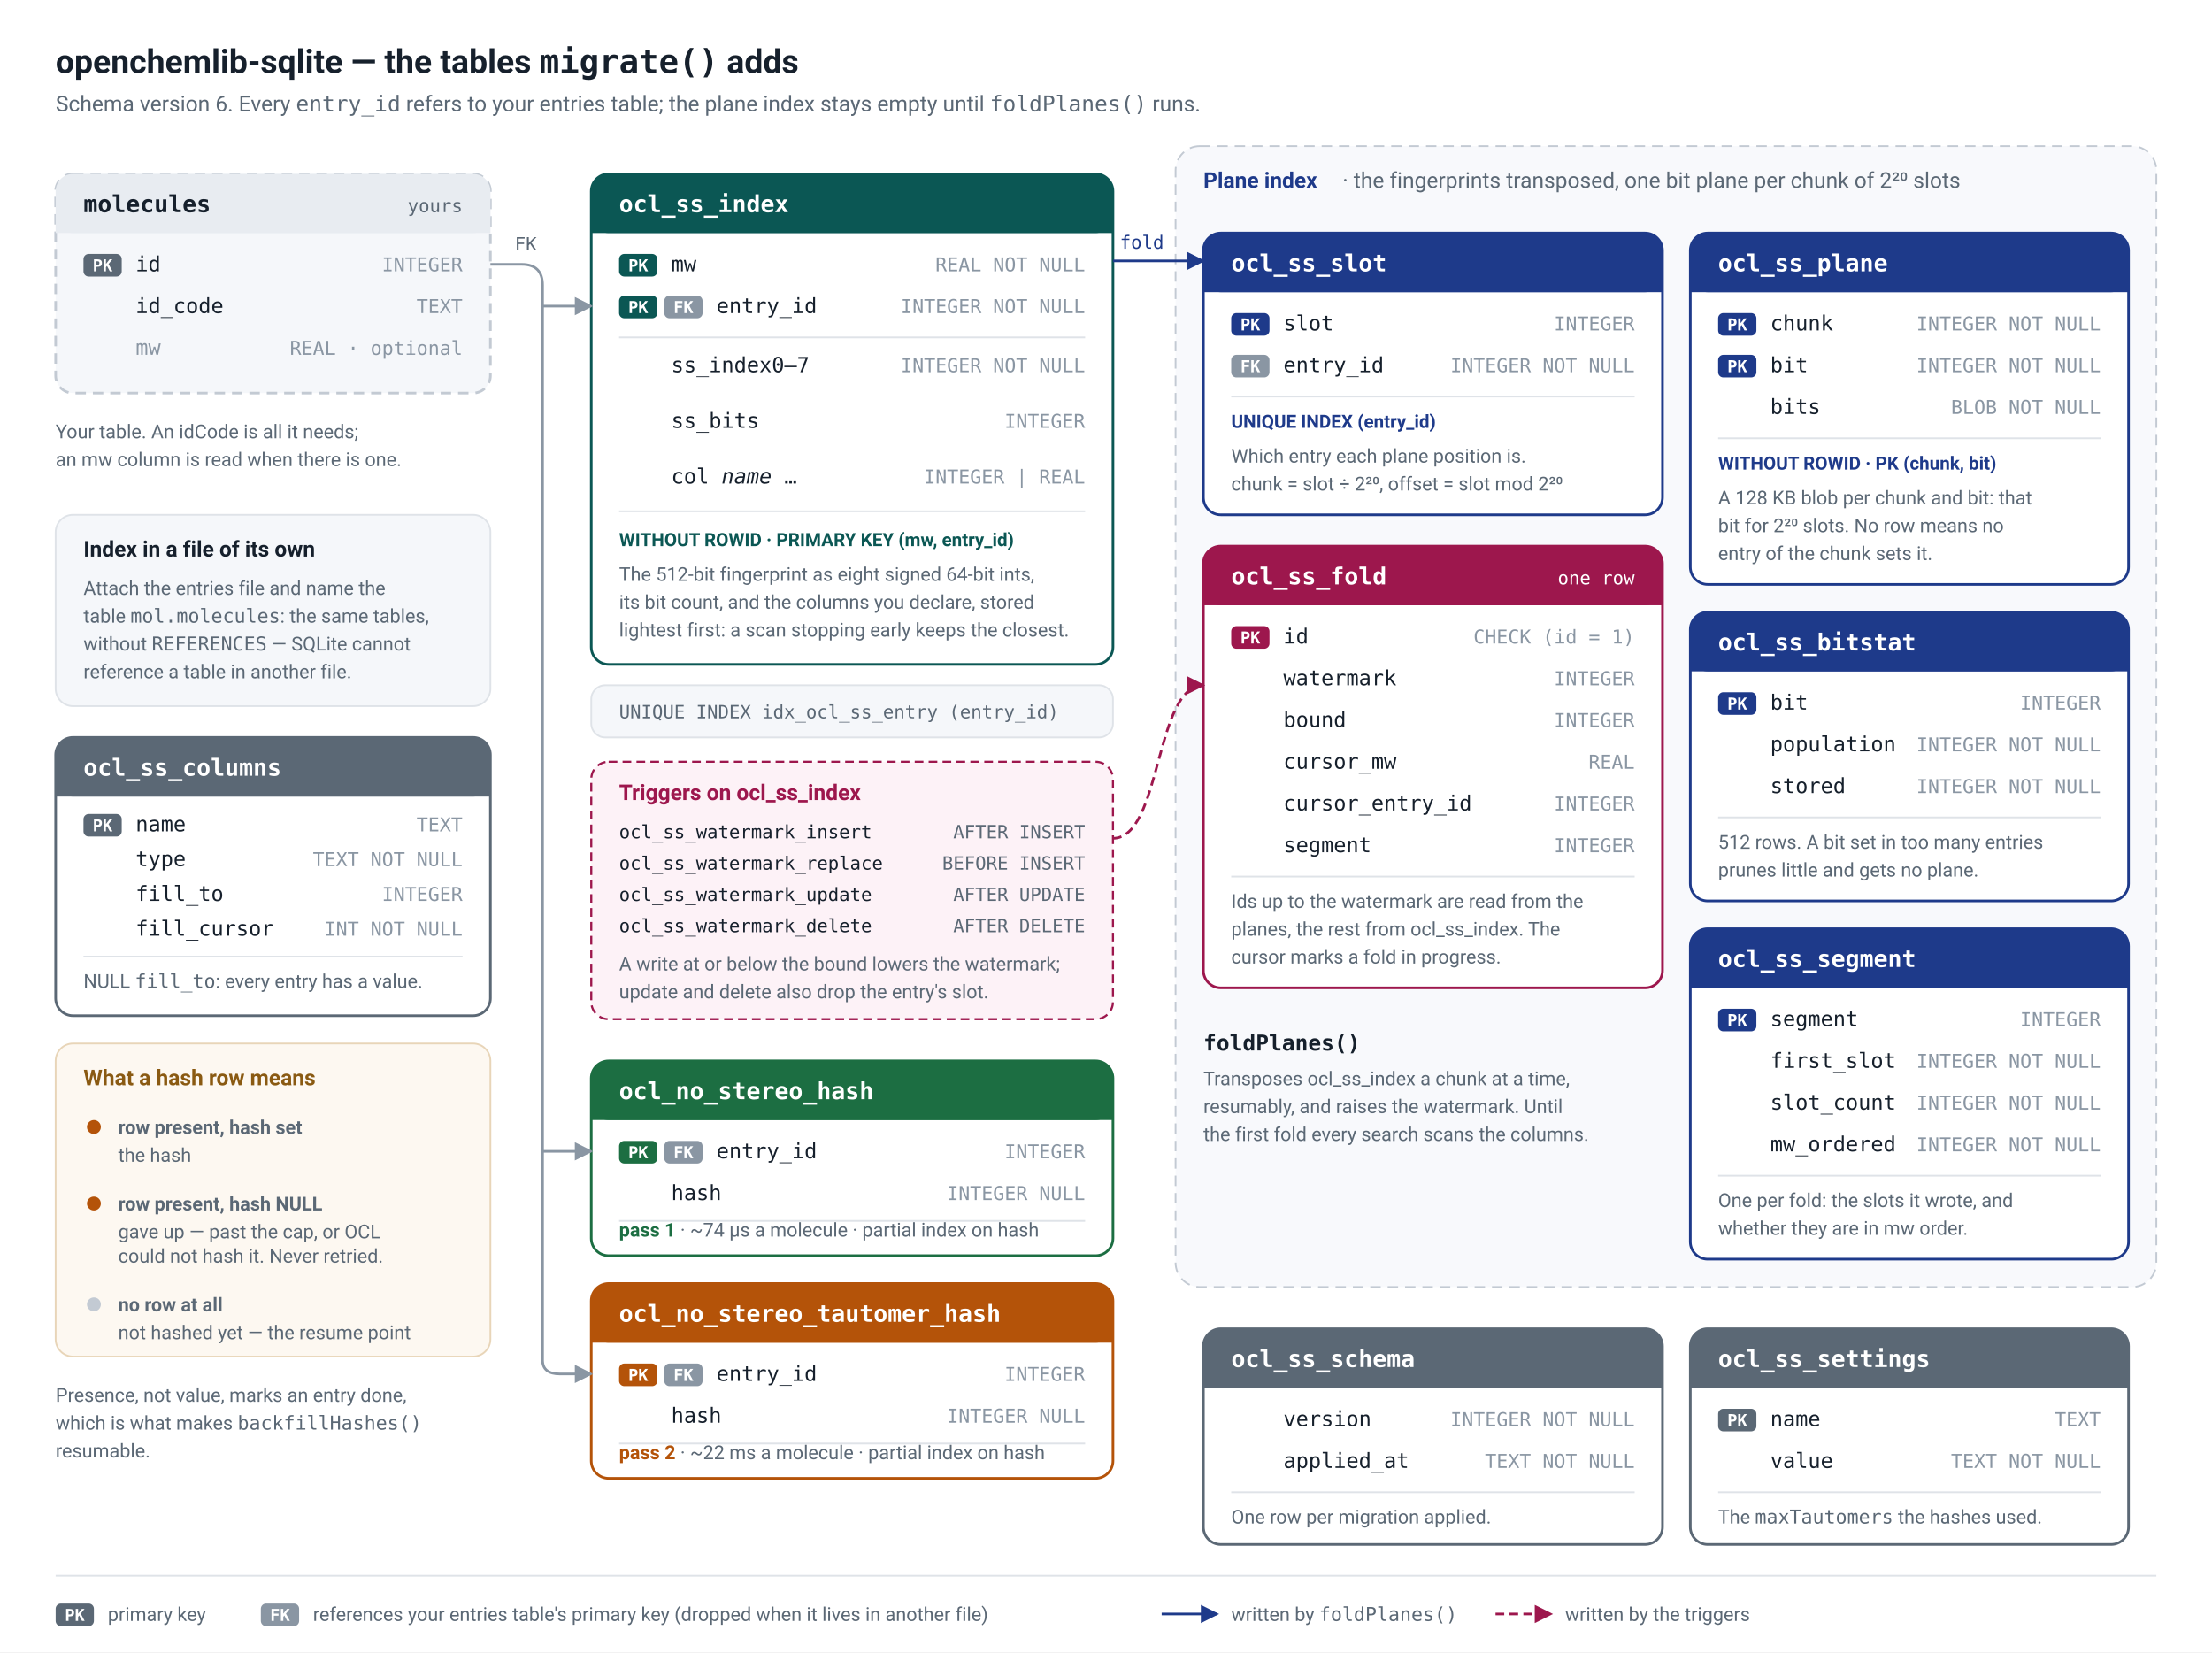
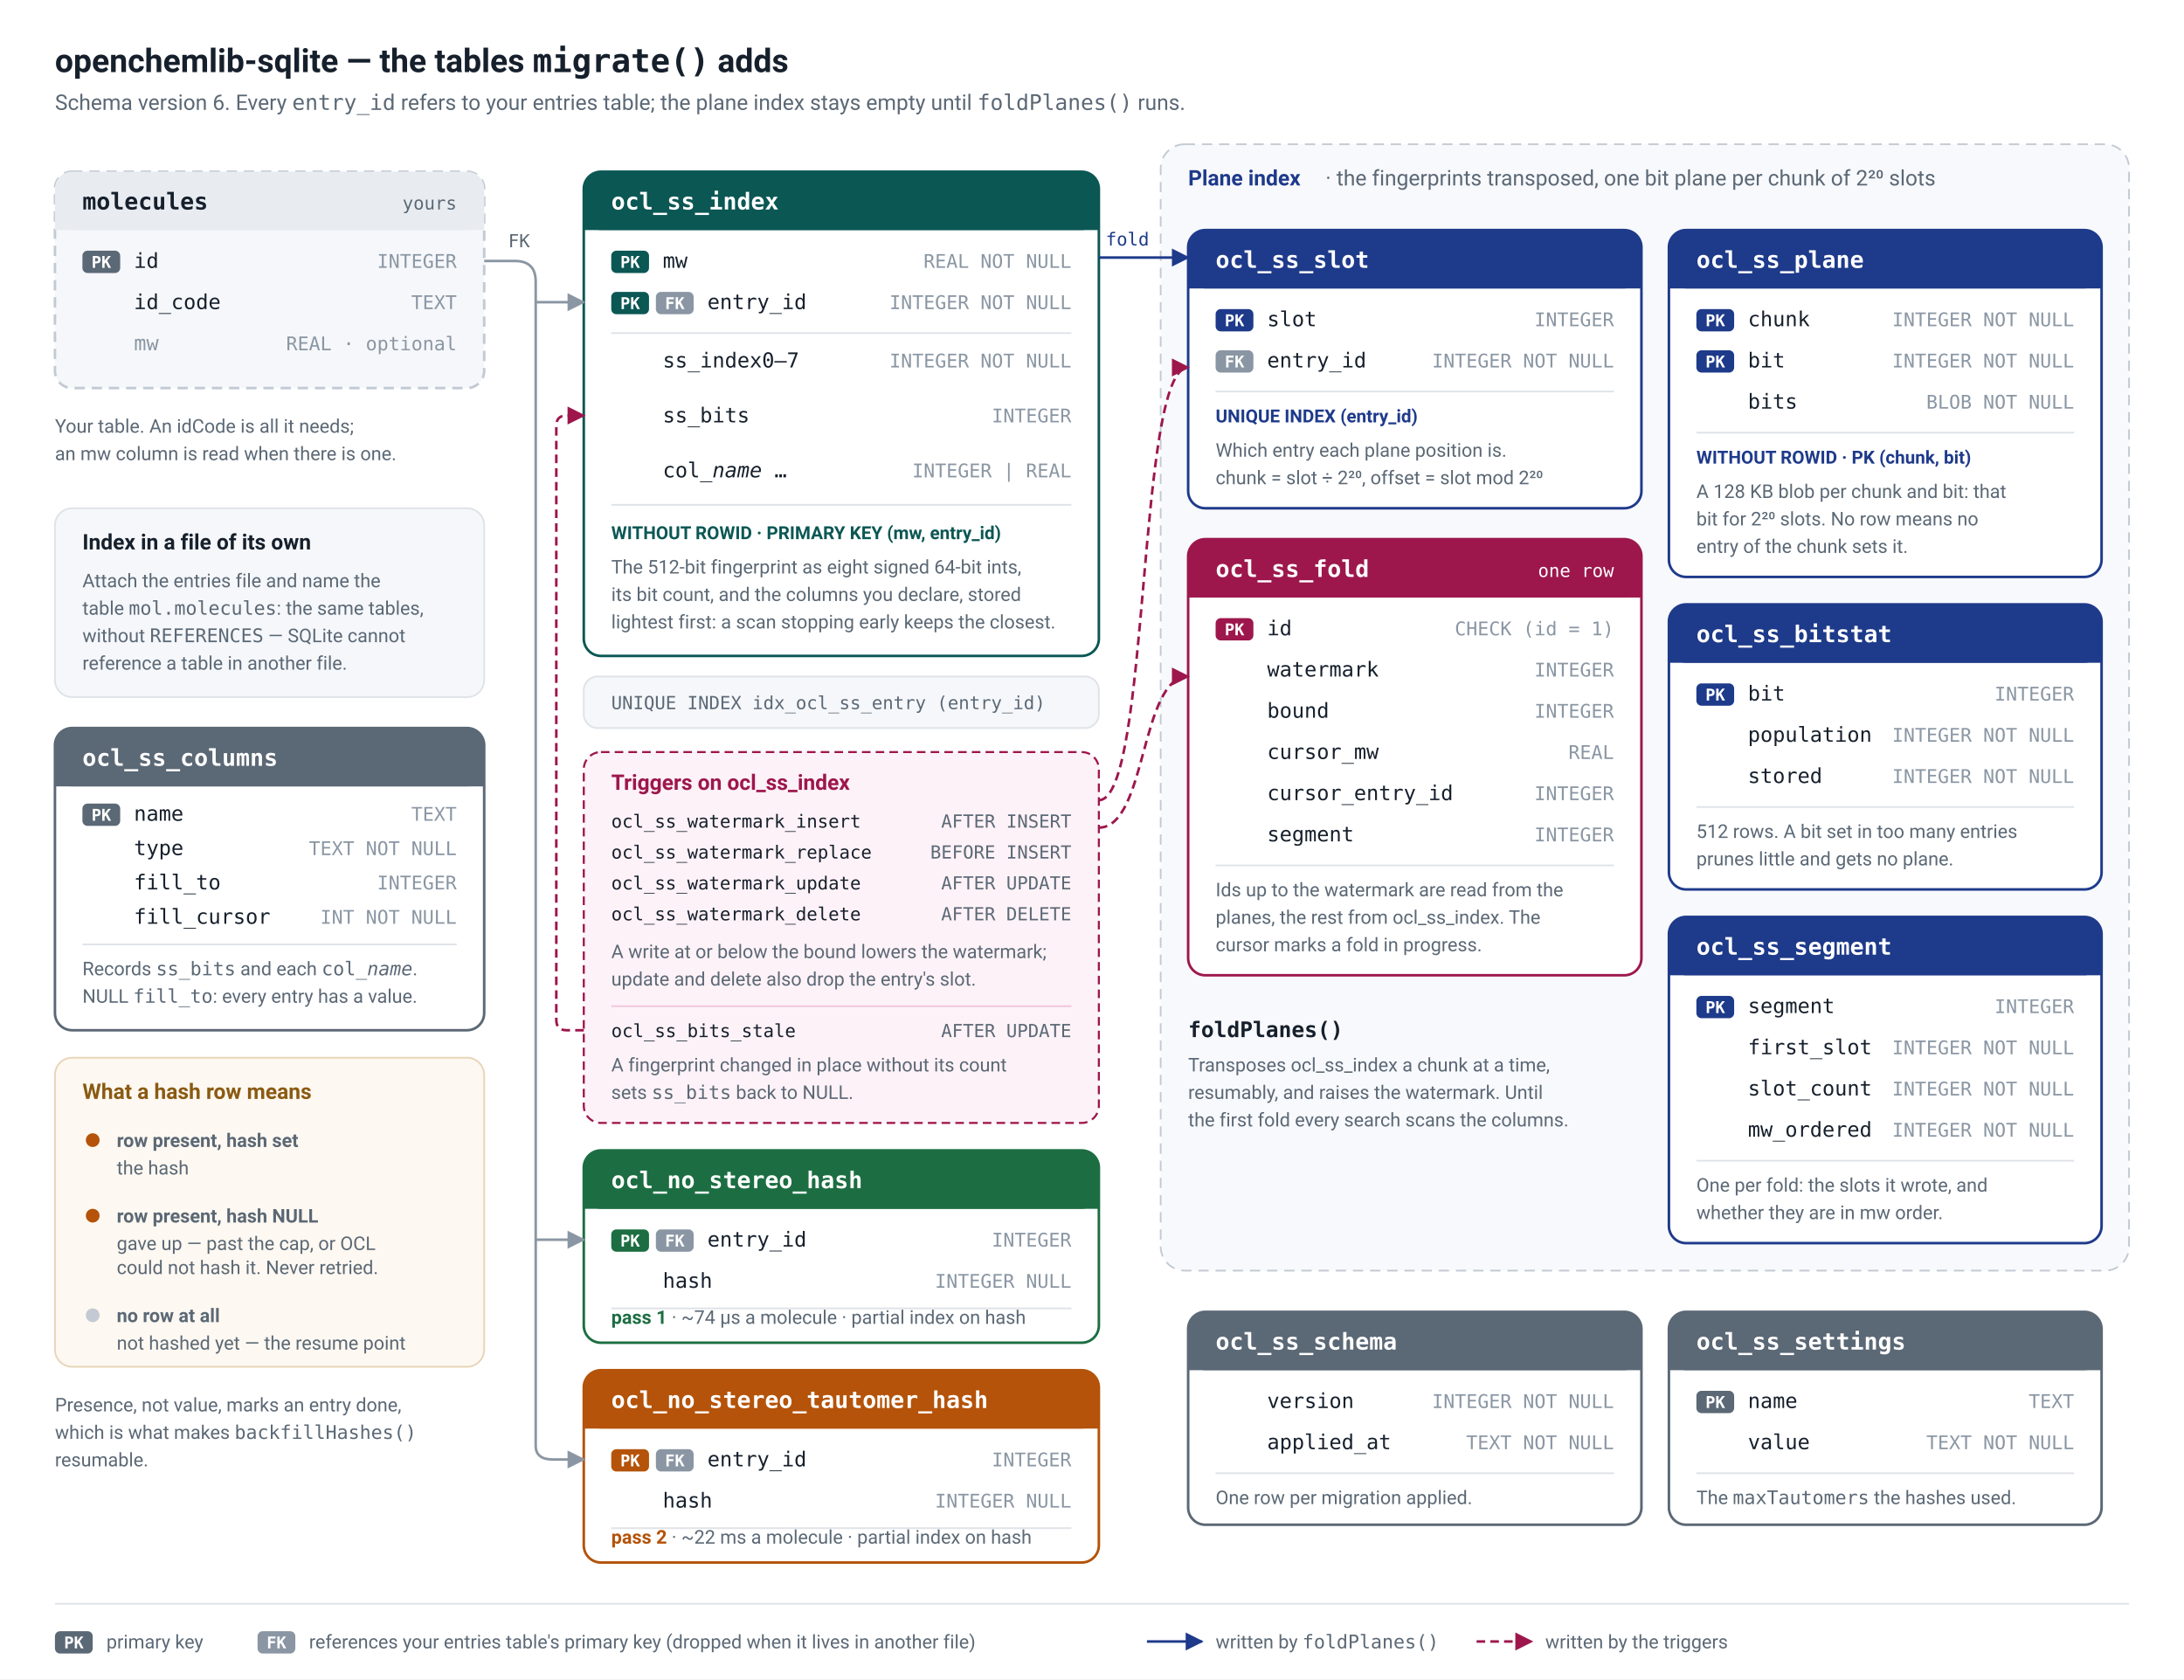
- <svg xmlns="http://www.w3.org/2000/svg" width="1272" height="950" viewBox="0 0 1272 950" font-family="ui-sans-serif, -apple-system, BlinkMacSystemFont, 'Segoe UI', Roboto, Helvetica, Arial, sans-serif">
+ <svg xmlns="http://www.w3.org/2000/svg" width="1272" height="978" viewBox="0 0 1272 978" font-family="ui-sans-serif, -apple-system, BlinkMacSystemFont, 'Segoe UI', Roboto, Helvetica, Arial, sans-serif">
  <defs>
    <style>
      .h    { font-size: 19px; font-weight: 700; fill: #16202c; }
      .sub  { font-size: 12.5px; fill: #5b6875; }
      .tbl  { font-size: 13.5px; font-weight: 700; fill: #16202c; font-family: ui-monospace, SFMono-Regular, Menlo, Consolas, monospace; }
      .col  { font-size: 12px; fill: #16202c; font-family: ui-monospace, SFMono-Regular, Menlo, Consolas, monospace; }
      .type { font-size: 11px; fill: #8a96a3; font-family: ui-monospace, SFMono-Regular, Menlo, Consolas, monospace; }
      .note { font-size: 11px; fill: #5b6875; }
      .key  { font-size: 9.5px; font-weight: 700; fill: #ffffff; font-family: ui-monospace, SFMono-Regular, Menlo, Consolas, monospace; }
      .lbl  { font-size: 10.5px; fill: #5b6875; font-family: ui-monospace, SFMono-Regular, Menlo, Consolas, monospace; }
      .mono { font-family: ui-monospace, SFMono-Regular, Menlo, Consolas, monospace; }
      .badge{ font-size: 10.5px; font-weight: 600; }
    </style>
    <marker id="fk" viewBox="0 0 10 10" refX="9" refY="5" markerWidth="7" markerHeight="7" orient="auto-start-reverse">
      <path d="M0 0 L10 5 L0 10 z" fill="#8a96a3" />
    </marker>
    <marker id="fold" viewBox="0 0 10 10" refX="9" refY="5" markerWidth="7" markerHeight="7" orient="auto-start-reverse">
      <path d="M0 0 L10 5 L0 10 z" fill="#1e3a8a" />
    </marker>
    <marker id="trig" viewBox="0 0 10 10" refX="9" refY="5" markerWidth="7" markerHeight="7" orient="auto-start-reverse">
      <path d="M0 0 L10 5 L0 10 z" fill="#9d174d" />
    </marker>
  </defs>
-   <rect width="1272" height="950" fill="#ffffff" />
+   <rect width="1272" height="978" fill="#ffffff" />
  <text x="32" y="42" class="h">openchemlib-sqlite — the tables <tspan class="mono">migrate()</tspan> adds</text>
  <text x="32" y="64" class="sub">Schema version 6. Every <tspan class="mono">entry_id</tspan> refers to your entries table; the plane index stays empty until <tspan class="mono">foldPlanes()</tspan> runs.</text>
  <g>
    <rect x="32" y="100" width="250" height="126" rx="10" fill="#f5f7fa" stroke="#c3cad3" stroke-width="1.5" stroke-dasharray="6 4" />
    <rect x="32" y="100" width="250" height="34" rx="10" fill="#e8ecf1" />
    <rect x="32" y="124" width="250" height="10" fill="#e8ecf1" />
    <text x="48" y="122" class="tbl">molecules</text>
    <text x="266" y="122" class="lbl" text-anchor="end">yours</text>
    <rect x="48" y="146" width="22" height="13" rx="3" fill="#5b6875" />
    <text x="59" y="156" class="key" text-anchor="middle">PK</text>
    <text x="78" y="156" class="col">id</text>
    <text x="266" y="156" class="type" text-anchor="end">INTEGER</text>
    <text x="78" y="180" class="col">id_code</text>
    <text x="266" y="180" class="type" text-anchor="end">TEXT</text>
    <text x="78" y="204" class="col" style="fill:#8a96a3">mw</text>
    <text x="266" y="204" class="type" text-anchor="end">REAL · optional</text>
    <text x="32" y="252" class="note">Your table. An idCode is all it needs;</text>
    <text x="32" y="268" class="note">an mw column is read when there is one.</text>
  </g>
  <g>
    <rect x="32" y="296" width="250" height="110" rx="10" fill="#f5f7fa" stroke="#dfe3e8" />
    <text x="48" y="320" class="sub" font-weight="700" style="fill:#16202c">Index in a file of its own</text>
    <text x="48" y="342" class="note">Attach the entries file and name the</text>
    <text x="48" y="358" class="note">table <tspan class="mono">mol.molecules</tspan>: the same tables,</text>
    <text x="48" y="374" class="note">without <tspan class="mono">REFERENCES</tspan> — SQLite cannot</text>
    <text x="48" y="390" class="note">reference a table in another file.</text>
  </g>
  <g>
-     <rect x="32" y="424" width="250" height="160" rx="10" fill="#ffffff" stroke="#5b6875" stroke-width="1.5" />
+     <rect x="32" y="424" width="250" height="176" rx="10" fill="#ffffff" stroke="#5b6875" stroke-width="1.5" />
    <rect x="32" y="424" width="250" height="34" rx="10" fill="#5b6875" />
    <rect x="32" y="448" width="250" height="10" fill="#5b6875" />
    <text x="48" y="446" class="tbl" style="fill:#ffffff">ocl_ss_columns</text>
    <rect x="48" y="468" width="22" height="13" rx="3" fill="#5b6875" />
    <text x="59" y="478" class="key" text-anchor="middle">PK</text>
    <text x="78" y="478" class="col">name</text>
    <text x="266" y="478" class="type" text-anchor="end">TEXT</text>
    <text x="78" y="498" class="col">type</text>
    <text x="266" y="498" class="type" text-anchor="end">TEXT NOT NULL</text>
    <text x="78" y="518" class="col">fill_to</text>
    <text x="266" y="518" class="type" text-anchor="end">INTEGER</text>
    <text x="78" y="538" class="col">fill_cursor</text>
    <text x="266" y="538" class="type" text-anchor="end">INT NOT NULL</text>
    <line x1="48" y1="550" x2="266" y2="550" stroke="#dfe3e8" />
-     <text x="48" y="568" class="note">NULL <tspan class="mono">fill_to</tspan>: every entry has a value.</text>
-   </g>
-   <g>
-     <rect x="32" y="600" width="250" height="180" rx="10" fill="#fdf8f1" stroke="#e8d5b8" />
-     <text x="48" y="624" class="sub" font-weight="700" style="fill:#8a5a12">What a hash row means</text>
-     <circle cx="54" cy="648" r="4" fill="#b45309" />
-     <text x="68" y="652" class="note" font-weight="700">row present, hash set</text>
-     <text x="68" y="668" class="note">the hash</text>
-     <circle cx="54" cy="692" r="4" fill="#b45309" />
-     <text x="68" y="696" class="note" font-weight="700">row present, hash NULL</text>
-     <text x="68" y="712" class="note">gave up — past the cap, or OCL</text>
-     <text x="68" y="726" class="note">could not hash it. Never retried.</text>
-     <circle cx="54" cy="750" r="4" fill="#c3cad3" />
-     <text x="68" y="754" class="note" font-weight="700">no row at all</text>
-     <text x="68" y="770" class="note">not hashed yet — the resume point</text>
-   </g>
-   <text x="32" y="806" class="note">Presence, not value, marks an entry done,</text>
-   <text x="32" y="822" class="note">which is what makes <tspan class="mono">backfillHashes()</tspan>
+     <text x="48" y="568" class="note">Records <tspan class="mono">ss_bits</tspan> and each <tspan class="mono">col_<tspan font-style="italic">name</tspan>
+       </tspan>.</text>
+     <text x="48" y="584" class="note">NULL <tspan class="mono">fill_to</tspan>: every entry has a value.</text>
+   </g>
+   <g>
+     <rect x="32" y="616" width="250" height="180" rx="10" fill="#fdf8f1" stroke="#e8d5b8" />
+     <text x="48" y="640" class="sub" font-weight="700" style="fill:#8a5a12">What a hash row means</text>
+     <circle cx="54" cy="664" r="4" fill="#b45309" />
+     <text x="68" y="668" class="note" font-weight="700">row present, hash set</text>
+     <text x="68" y="684" class="note">the hash</text>
+     <circle cx="54" cy="708" r="4" fill="#b45309" />
+     <text x="68" y="712" class="note" font-weight="700">row present, hash NULL</text>
+     <text x="68" y="728" class="note">gave up — past the cap, or OCL</text>
+     <text x="68" y="742" class="note">could not hash it. Never retried.</text>
+     <circle cx="54" cy="766" r="4" fill="#c3cad3" />
+     <text x="68" y="770" class="note" font-weight="700">no row at all</text>
+     <text x="68" y="786" class="note">not hashed yet — the resume point</text>
+   </g>
+   <text x="32" y="822" class="note">Presence, not value, marks an entry done,</text>
+   <text x="32" y="838" class="note">which is what makes <tspan class="mono">backfillHashes()</tspan>
  </text>
-   <text x="32" y="838" class="note">resumable.</text>
+   <text x="32" y="854" class="note">resumable.</text>
  <g>
    <rect x="340" y="100" width="300" height="282" rx="10" fill="#ffffff" stroke="#0b5754" stroke-width="1.5" />
    <rect x="340" y="100" width="300" height="34" rx="10" fill="#0b5754" />
    <rect x="340" y="124" width="300" height="10" fill="#0b5754" />
    <text x="356" y="122" class="tbl" style="fill:#ffffff">ocl_ss_index</text>
    <rect x="356" y="146" width="22" height="13" rx="3" fill="#0b5754" />
    <text x="367" y="156" class="key" text-anchor="middle">PK</text>
    <text x="386" y="156" class="col">mw</text>
    <text x="624" y="156" class="type" text-anchor="end">REAL NOT NULL</text>
    <rect x="356" y="170" width="22" height="13" rx="3" fill="#0b5754" />
    <text x="367" y="180" class="key" text-anchor="middle">PK</text>
    <rect x="382" y="170" width="22" height="13" rx="3" fill="#8a96a3" />
    <text x="393" y="180" class="key" text-anchor="middle">FK</text>
    <text x="412" y="180" class="col">entry_id</text>
    <text x="624" y="180" class="type" text-anchor="end">INTEGER NOT NULL</text>
    <line x1="356" y1="194" x2="624" y2="194" stroke="#dfe3e8" />
    <text x="386" y="214" class="col">ss_index0–7</text>
    <text x="624" y="214" class="type" text-anchor="end">INTEGER NOT NULL</text>
    <text x="386" y="246" class="col">ss_bits</text>
    <text x="624" y="246" class="type" text-anchor="end">INTEGER</text>
    <text x="386" y="278" class="col">col_<tspan font-style="italic">name</tspan> …</text>
    <text x="624" y="278" class="type" text-anchor="end">INTEGER | REAL</text>
    <line x1="356" y1="294" x2="624" y2="294" stroke="#dfe3e8" />
    <text x="356" y="314" class="badge" style="fill:#0b5754">WITHOUT ROWID · PRIMARY KEY (mw, entry_id)</text>
    <text x="356" y="334" class="note">The 512-bit fingerprint as eight signed 64-bit ints,</text>
    <text x="356" y="350" class="note">its bit count, and the columns you declare, stored</text>
    <text x="356" y="366" class="note">lightest first: a scan stopping early keeps the closest.</text>
  </g>
  <g>
    <rect x="340" y="394" width="300" height="30" rx="8" fill="#f5f7fa" stroke="#dfe3e8" />
    <text x="356" y="413" class="lbl">UNIQUE INDEX idx_ocl_ss_entry (entry_id)</text>
  </g>
  <g>
-     <rect x="340" y="438" width="300" height="148" rx="10" fill="#fdf2f7" stroke="#9d174d" stroke-width="1.2" stroke-dasharray="5 3" />
+     <rect x="340" y="438" width="300" height="216" rx="10" fill="#fdf2f7" stroke="#9d174d" stroke-width="1.2" stroke-dasharray="5 3" />
    <text x="356" y="460" class="sub" font-weight="700" style="fill:#9d174d">Triggers on ocl_ss_index</text>
    <text x="356" y="482" class="lbl" style="fill:#16202c">ocl_ss_watermark_insert</text>
    <text x="624" y="482" class="lbl" text-anchor="end">AFTER INSERT</text>
    <text x="356" y="500" class="lbl" style="fill:#16202c">ocl_ss_watermark_replace</text>
    <text x="624" y="500" class="lbl" text-anchor="end">BEFORE INSERT</text>
    <text x="356" y="518" class="lbl" style="fill:#16202c">ocl_ss_watermark_update</text>
    <text x="624" y="518" class="lbl" text-anchor="end">AFTER UPDATE</text>
    <text x="356" y="536" class="lbl" style="fill:#16202c">ocl_ss_watermark_delete</text>
    <text x="624" y="536" class="lbl" text-anchor="end">AFTER DELETE</text>
    <text x="356" y="558" class="note">A write at or below the bound lowers the watermark;</text>
    <text x="356" y="574" class="note">update and delete also drop the entry's slot.</text>
-   </g>
-   <g>
-     <rect x="340" y="610" width="300" height="112" rx="10" fill="#ffffff" stroke="#1c6e42" stroke-width="1.5" />
-     <rect x="340" y="610" width="300" height="34" rx="10" fill="#1c6e42" />
-     <rect x="340" y="634" width="300" height="10" fill="#1c6e42" />
-     <text x="356" y="632" class="tbl" style="fill:#ffffff">ocl_no_stereo_hash</text>
-     <rect x="356" y="656" width="22" height="13" rx="3" fill="#1c6e42" />
-     <text x="367" y="666" class="key" text-anchor="middle">PK</text>
-     <rect x="382" y="656" width="22" height="13" rx="3" fill="#8a96a3" />
-     <text x="393" y="666" class="key" text-anchor="middle">FK</text>
-     <text x="412" y="666" class="col">entry_id</text>
-     <text x="624" y="666" class="type" text-anchor="end">INTEGER</text>
-     <text x="386" y="690" class="col">hash</text>
-     <text x="624" y="690" class="type" text-anchor="end">INTEGER  NULL</text>
-     <line x1="356" y1="702" x2="624" y2="702" stroke="#dfe3e8" />
-     <text x="356" y="711" class="note" font-size="10.5">
+     <line x1="356" y1="586" x2="624" y2="586" stroke="#f0c6da" />
+     <text x="356" y="604" class="lbl" style="fill:#16202c">ocl_ss_bits_stale</text>
+     <text x="624" y="604" class="lbl" text-anchor="end">AFTER UPDATE</text>
+     <text x="356" y="624" class="note">A fingerprint changed in place without its count</text>
+     <text x="356" y="640" class="note">sets <tspan class="mono">ss_bits</tspan> back to NULL.</text>
+   </g>
+   <g>
+     <rect x="340" y="670" width="300" height="112" rx="10" fill="#ffffff" stroke="#1c6e42" stroke-width="1.5" />
+     <rect x="340" y="670" width="300" height="34" rx="10" fill="#1c6e42" />
+     <rect x="340" y="694" width="300" height="10" fill="#1c6e42" />
+     <text x="356" y="692" class="tbl" style="fill:#ffffff">ocl_no_stereo_hash</text>
+     <rect x="356" y="716" width="22" height="13" rx="3" fill="#1c6e42" />
+     <text x="367" y="726" class="key" text-anchor="middle">PK</text>
+     <rect x="382" y="716" width="22" height="13" rx="3" fill="#8a96a3" />
+     <text x="393" y="726" class="key" text-anchor="middle">FK</text>
+     <text x="412" y="726" class="col">entry_id</text>
+     <text x="624" y="726" class="type" text-anchor="end">INTEGER</text>
+     <text x="386" y="750" class="col">hash</text>
+     <text x="624" y="750" class="type" text-anchor="end">INTEGER  NULL</text>
+     <line x1="356" y1="762" x2="624" y2="762" stroke="#dfe3e8" />
+     <text x="356" y="771" class="note" font-size="10.5">
      <tspan font-weight="700" fill="#1c6e42">pass 1</tspan> · ~74 µs a molecule · partial index on hash</text>
  </g>
  <g>
-     <rect x="340" y="738" width="300" height="112" rx="10" fill="#ffffff" stroke="#b45309" stroke-width="1.5" />
-     <rect x="340" y="738" width="300" height="34" rx="10" fill="#b45309" />
-     <rect x="340" y="762" width="300" height="10" fill="#b45309" />
-     <text x="356" y="760" class="tbl" style="fill:#ffffff">ocl_no_stereo_tautomer_hash</text>
-     <rect x="356" y="784" width="22" height="13" rx="3" fill="#b45309" />
-     <text x="367" y="794" class="key" text-anchor="middle">PK</text>
-     <rect x="382" y="784" width="22" height="13" rx="3" fill="#8a96a3" />
-     <text x="393" y="794" class="key" text-anchor="middle">FK</text>
-     <text x="412" y="794" class="col">entry_id</text>
-     <text x="624" y="794" class="type" text-anchor="end">INTEGER</text>
-     <text x="386" y="818" class="col">hash</text>
-     <text x="624" y="818" class="type" text-anchor="end">INTEGER  NULL</text>
-     <line x1="356" y1="830" x2="624" y2="830" stroke="#dfe3e8" />
-     <text x="356" y="839" class="note" font-size="10.5">
+     <rect x="340" y="798" width="300" height="112" rx="10" fill="#ffffff" stroke="#b45309" stroke-width="1.5" />
+     <rect x="340" y="798" width="300" height="34" rx="10" fill="#b45309" />
+     <rect x="340" y="822" width="300" height="10" fill="#b45309" />
+     <text x="356" y="820" class="tbl" style="fill:#ffffff">ocl_no_stereo_tautomer_hash</text>
+     <rect x="356" y="844" width="22" height="13" rx="3" fill="#b45309" />
+     <text x="367" y="854" class="key" text-anchor="middle">PK</text>
+     <rect x="382" y="844" width="22" height="13" rx="3" fill="#8a96a3" />
+     <text x="393" y="854" class="key" text-anchor="middle">FK</text>
+     <text x="412" y="854" class="col">entry_id</text>
+     <text x="624" y="854" class="type" text-anchor="end">INTEGER</text>
+     <text x="386" y="878" class="col">hash</text>
+     <text x="624" y="878" class="type" text-anchor="end">INTEGER  NULL</text>
+     <line x1="356" y1="890" x2="624" y2="890" stroke="#dfe3e8" />
+     <text x="356" y="899" class="note" font-size="10.5">
      <tspan font-weight="700" fill="#b45309">pass 2</tspan> · ~22 ms a molecule · partial index on hash</text>
  </g>
  <rect x="676" y="84" width="564" height="656" rx="14" fill="#f8f9fc" stroke="#c3cad3" stroke-dasharray="6 4" />
  <text x="692" y="108" class="sub" font-weight="700" style="fill:#1e3a8a">Plane index</text>
  <text x="772" y="108" class="sub">· the fingerprints transposed, one bit plane per chunk of 2²⁰ slots</text>
  <g>
    <rect x="692" y="134" width="264" height="162" rx="10" fill="#ffffff" stroke="#1e3a8a" stroke-width="1.5" />
    <rect x="692" y="134" width="264" height="34" rx="10" fill="#1e3a8a" />
    <rect x="692" y="158" width="264" height="10" fill="#1e3a8a" />
    <text x="708" y="156" class="tbl" style="fill:#ffffff">ocl_ss_slot</text>
    <rect x="708" y="180" width="22" height="13" rx="3" fill="#1e3a8a" />
    <text x="719" y="190" class="key" text-anchor="middle">PK</text>
    <text x="738" y="190" class="col">slot</text>
    <text x="940" y="190" class="type" text-anchor="end">INTEGER</text>
    <rect x="708" y="204" width="22" height="13" rx="3" fill="#8a96a3" />
    <text x="719" y="214" class="key" text-anchor="middle">FK</text>
    <text x="738" y="214" class="col">entry_id</text>
    <text x="940" y="214" class="type" text-anchor="end">INTEGER NOT NULL</text>
    <line x1="708" y1="228" x2="940" y2="228" stroke="#dfe3e8" />
    <text x="708" y="246" class="badge" style="fill:#1e3a8a">UNIQUE INDEX (entry_id)</text>
    <text x="708" y="266" class="note">Which entry each plane position is.</text>
    <text x="708" y="282" class="note">chunk = slot ÷ 2²⁰, offset = slot mod 2²⁰</text>
  </g>
  <g>
    <rect x="692" y="314" width="264" height="254" rx="10" fill="#ffffff" stroke="#9d174d" stroke-width="1.5" />
    <rect x="692" y="314" width="264" height="34" rx="10" fill="#9d174d" />
    <rect x="692" y="338" width="264" height="10" fill="#9d174d" />
    <text x="708" y="336" class="tbl" style="fill:#ffffff">ocl_ss_fold</text>
    <text x="940" y="336" class="lbl" style="fill:#ffffff" text-anchor="end">one row</text>
    <rect x="708" y="360" width="22" height="13" rx="3" fill="#9d174d" />
    <text x="719" y="370" class="key" text-anchor="middle">PK</text>
    <text x="738" y="370" class="col">id</text>
    <text x="940" y="370" class="type" text-anchor="end">CHECK (id = 1)</text>
    <text x="738" y="394" class="col">watermark</text>
    <text x="940" y="394" class="type" text-anchor="end">INTEGER</text>
    <text x="738" y="418" class="col">bound</text>
    <text x="940" y="418" class="type" text-anchor="end">INTEGER</text>
    <text x="738" y="442" class="col">cursor_mw</text>
    <text x="940" y="442" class="type" text-anchor="end">REAL</text>
    <text x="738" y="466" class="col">cursor_entry_id</text>
    <text x="940" y="466" class="type" text-anchor="end">INTEGER</text>
    <text x="738" y="490" class="col">segment</text>
    <text x="940" y="490" class="type" text-anchor="end">INTEGER</text>
    <line x1="708" y1="504" x2="940" y2="504" stroke="#dfe3e8" />
    <text x="708" y="522" class="note">Ids up to the watermark are read from the</text>
    <text x="708" y="538" class="note">planes, the rest from ocl_ss_index. The</text>
    <text x="708" y="554" class="note">cursor marks a fold in progress.</text>
  </g>
  <g>
    <text x="692" y="604" class="sub" font-weight="700" style="fill:#16202c" font-family="ui-monospace, SFMono-Regular, Menlo, Consolas, monospace" font-size="12">foldPlanes()</text>
    <text x="692" y="624" class="note">Transposes ocl_ss_index a chunk at a time,</text>
    <text x="692" y="640" class="note">resumably, and raises the watermark. Until</text>
    <text x="692" y="656" class="note">the first fold every search scans the columns.</text>
  </g>
  <g>
    <rect x="972" y="134" width="252" height="202" rx="10" fill="#ffffff" stroke="#1e3a8a" stroke-width="1.5" />
    <rect x="972" y="134" width="252" height="34" rx="10" fill="#1e3a8a" />
    <rect x="972" y="158" width="252" height="10" fill="#1e3a8a" />
    <text x="988" y="156" class="tbl" style="fill:#ffffff">ocl_ss_plane</text>
    <rect x="988" y="180" width="22" height="13" rx="3" fill="#1e3a8a" />
    <text x="999" y="190" class="key" text-anchor="middle">PK</text>
    <text x="1018" y="190" class="col">chunk</text>
    <text x="1208" y="190" class="type" text-anchor="end">INTEGER NOT NULL</text>
    <rect x="988" y="204" width="22" height="13" rx="3" fill="#1e3a8a" />
    <text x="999" y="214" class="key" text-anchor="middle">PK</text>
    <text x="1018" y="214" class="col">bit</text>
    <text x="1208" y="214" class="type" text-anchor="end">INTEGER NOT NULL</text>
    <text x="1018" y="238" class="col">bits</text>
    <text x="1208" y="238" class="type" text-anchor="end">BLOB NOT NULL</text>
    <line x1="988" y1="252" x2="1208" y2="252" stroke="#dfe3e8" />
    <text x="988" y="270" class="badge" style="fill:#1e3a8a">WITHOUT ROWID · PK (chunk, bit)</text>
    <text x="988" y="290" class="note">A 128 KB blob per chunk and bit: that</text>
    <text x="988" y="306" class="note">bit for 2²⁰ slots. No row means no</text>
    <text x="988" y="322" class="note">entry of the chunk sets it.</text>
  </g>
  <g>
    <rect x="972" y="352" width="252" height="166" rx="10" fill="#ffffff" stroke="#1e3a8a" stroke-width="1.5" />
    <rect x="972" y="352" width="252" height="34" rx="10" fill="#1e3a8a" />
    <rect x="972" y="376" width="252" height="10" fill="#1e3a8a" />
    <text x="988" y="374" class="tbl" style="fill:#ffffff">ocl_ss_bitstat</text>
    <rect x="988" y="398" width="22" height="13" rx="3" fill="#1e3a8a" />
    <text x="999" y="408" class="key" text-anchor="middle">PK</text>
    <text x="1018" y="408" class="col">bit</text>
    <text x="1208" y="408" class="type" text-anchor="end">INTEGER</text>
    <text x="1018" y="432" class="col">population</text>
    <text x="1208" y="432" class="type" text-anchor="end">INTEGER NOT NULL</text>
    <text x="1018" y="456" class="col">stored</text>
    <text x="1208" y="456" class="type" text-anchor="end">INTEGER NOT NULL</text>
    <line x1="988" y1="470" x2="1208" y2="470" stroke="#dfe3e8" />
    <text x="988" y="488" class="note">512 rows. A bit set in too many entries</text>
    <text x="988" y="504" class="note">prunes little and gets no plane.</text>
  </g>
  <g>
    <rect x="972" y="534" width="252" height="190" rx="10" fill="#ffffff" stroke="#1e3a8a" stroke-width="1.5" />
    <rect x="972" y="534" width="252" height="34" rx="10" fill="#1e3a8a" />
    <rect x="972" y="558" width="252" height="10" fill="#1e3a8a" />
    <text x="988" y="556" class="tbl" style="fill:#ffffff">ocl_ss_segment</text>
    <rect x="988" y="580" width="22" height="13" rx="3" fill="#1e3a8a" />
    <text x="999" y="590" class="key" text-anchor="middle">PK</text>
    <text x="1018" y="590" class="col">segment</text>
    <text x="1208" y="590" class="type" text-anchor="end">INTEGER</text>
    <text x="1018" y="614" class="col">first_slot</text>
    <text x="1208" y="614" class="type" text-anchor="end">INTEGER NOT NULL</text>
    <text x="1018" y="638" class="col">slot_count</text>
    <text x="1208" y="638" class="type" text-anchor="end">INTEGER NOT NULL</text>
    <text x="1018" y="662" class="col">mw_ordered</text>
    <text x="1208" y="662" class="type" text-anchor="end">INTEGER NOT NULL</text>
    <line x1="988" y1="676" x2="1208" y2="676" stroke="#dfe3e8" />
    <text x="988" y="694" class="note">One per fold: the slots it wrote, and</text>
    <text x="988" y="710" class="note">whether they are in mw order.</text>
  </g>
  <g>
    <rect x="692" y="764" width="264" height="124" rx="10" fill="#ffffff" stroke="#5b6875" stroke-width="1.5" />
    <rect x="692" y="764" width="264" height="34" rx="10" fill="#5b6875" />
    <rect x="692" y="788" width="264" height="10" fill="#5b6875" />
    <text x="708" y="786" class="tbl" style="fill:#ffffff">ocl_ss_schema</text>
    <text x="738" y="820" class="col">version</text>
    <text x="940" y="820" class="type" text-anchor="end">INTEGER NOT NULL</text>
    <text x="738" y="844" class="col">applied_at</text>
    <text x="940" y="844" class="type" text-anchor="end">TEXT NOT NULL</text>
    <line x1="708" y1="858" x2="940" y2="858" stroke="#dfe3e8" />
    <text x="708" y="876" class="note">One row per migration applied.</text>
  </g>
  <g>
    <rect x="972" y="764" width="252" height="124" rx="10" fill="#ffffff" stroke="#5b6875" stroke-width="1.5" />
    <rect x="972" y="764" width="252" height="34" rx="10" fill="#5b6875" />
    <rect x="972" y="788" width="252" height="10" fill="#5b6875" />
    <text x="988" y="786" class="tbl" style="fill:#ffffff">ocl_ss_settings</text>
    <rect x="988" y="810" width="22" height="13" rx="3" fill="#5b6875" />
    <text x="999" y="820" class="key" text-anchor="middle">PK</text>
    <text x="1018" y="820" class="col">name</text>
    <text x="1208" y="820" class="type" text-anchor="end">TEXT</text>
    <text x="1018" y="844" class="col">value</text>
    <text x="1208" y="844" class="type" text-anchor="end">TEXT NOT NULL</text>
    <line x1="988" y1="858" x2="1208" y2="858" stroke="#dfe3e8" />
    <text x="988" y="876" class="note">The <tspan class="mono">maxTautomers</tspan> the hashes used.</text>
  </g>
-   <path d="M282 152 H 300 Q 312 152 312 164 V 782 Q 312 790 322 790 H 340" fill="none" stroke="#8a96a3" stroke-width="1.5" marker-end="url(#fk)" />
+   <path d="M282 152 H 300 Q 312 152 312 164 V 842 Q 312 850 322 850 H 340" fill="none" stroke="#8a96a3" stroke-width="1.5" marker-end="url(#fk)" />
  <path d="M312 176 H 340" fill="none" stroke="#8a96a3" stroke-width="1.5" marker-end="url(#fk)" />
-   <path d="M312 662 H 340" fill="none" stroke="#8a96a3" stroke-width="1.5" marker-end="url(#fk)" />
+   <path d="M312 722 H 340" fill="none" stroke="#8a96a3" stroke-width="1.5" marker-end="url(#fk)" />
  <text x="296" y="144" class="lbl">FK</text>
  <path d="M640 150 H 692" fill="none" stroke="#1e3a8a" stroke-width="1.5" marker-end="url(#fold)" />
  <text x="644" y="143" class="lbl" style="fill:#1e3a8a">fold</text>
  <path d="M640 482 C 668 482, 664 394, 692 394" fill="none" stroke="#9d174d" stroke-width="1.5" stroke-dasharray="5 3" marker-end="url(#trig)" />
-   <g>
-     <line x1="32" y1="906" x2="1240" y2="906" stroke="#dfe3e8" />
-     <rect x="32" y="922" width="22" height="13" rx="3" fill="#5b6875" />
-     <text x="43" y="932" class="key" text-anchor="middle">PK</text>
-     <text x="62" y="932" class="note">primary key</text>
-     <rect x="150" y="922" width="22" height="13" rx="3" fill="#8a96a3" />
-     <text x="161" y="932" class="key" text-anchor="middle">FK</text>
-     <text x="180" y="932" class="note">references your entries table's primary key (dropped when it lives in another file)</text>
-     <line x1="668" y1="928" x2="700" y2="928" stroke="#1e3a8a" stroke-width="1.5" marker-end="url(#fold)" />
-     <text x="708" y="932" class="note">written by <tspan class="mono">foldPlanes()</tspan>
+   <path d="M640 466 C 670 466, 662 214, 692 214" fill="none" stroke="#9d174d" stroke-width="1.5" stroke-dasharray="5 3" marker-end="url(#trig)" />
+   <path d="M340 600 H 330 Q 324 600 324 594 V 248 Q 324 242 330 242 H 340" fill="none" stroke="#9d174d" stroke-width="1.5" stroke-dasharray="5 3" marker-end="url(#trig)" />
+   <g>
+     <line x1="32" y1="934" x2="1240" y2="934" stroke="#dfe3e8" />
+     <rect x="32" y="950" width="22" height="13" rx="3" fill="#5b6875" />
+     <text x="43" y="960" class="key" text-anchor="middle">PK</text>
+     <text x="62" y="960" class="note">primary key</text>
+     <rect x="150" y="950" width="22" height="13" rx="3" fill="#8a96a3" />
+     <text x="161" y="960" class="key" text-anchor="middle">FK</text>
+     <text x="180" y="960" class="note">references your entries table's primary key (dropped when it lives in another file)</text>
+     <line x1="668" y1="956" x2="700" y2="956" stroke="#1e3a8a" stroke-width="1.5" marker-end="url(#fold)" />
+     <text x="708" y="960" class="note">written by <tspan class="mono">foldPlanes()</tspan>
    </text>
-     <line x1="860" y1="928" x2="892" y2="928" stroke="#9d174d" stroke-width="1.5" stroke-dasharray="5 3" marker-end="url(#trig)" />
-     <text x="900" y="932" class="note">written by the triggers</text>
+     <line x1="860" y1="956" x2="892" y2="956" stroke="#9d174d" stroke-width="1.5" stroke-dasharray="5 3" marker-end="url(#trig)" />
+     <text x="900" y="960" class="note">written by the triggers</text>
  </g>
</svg>
